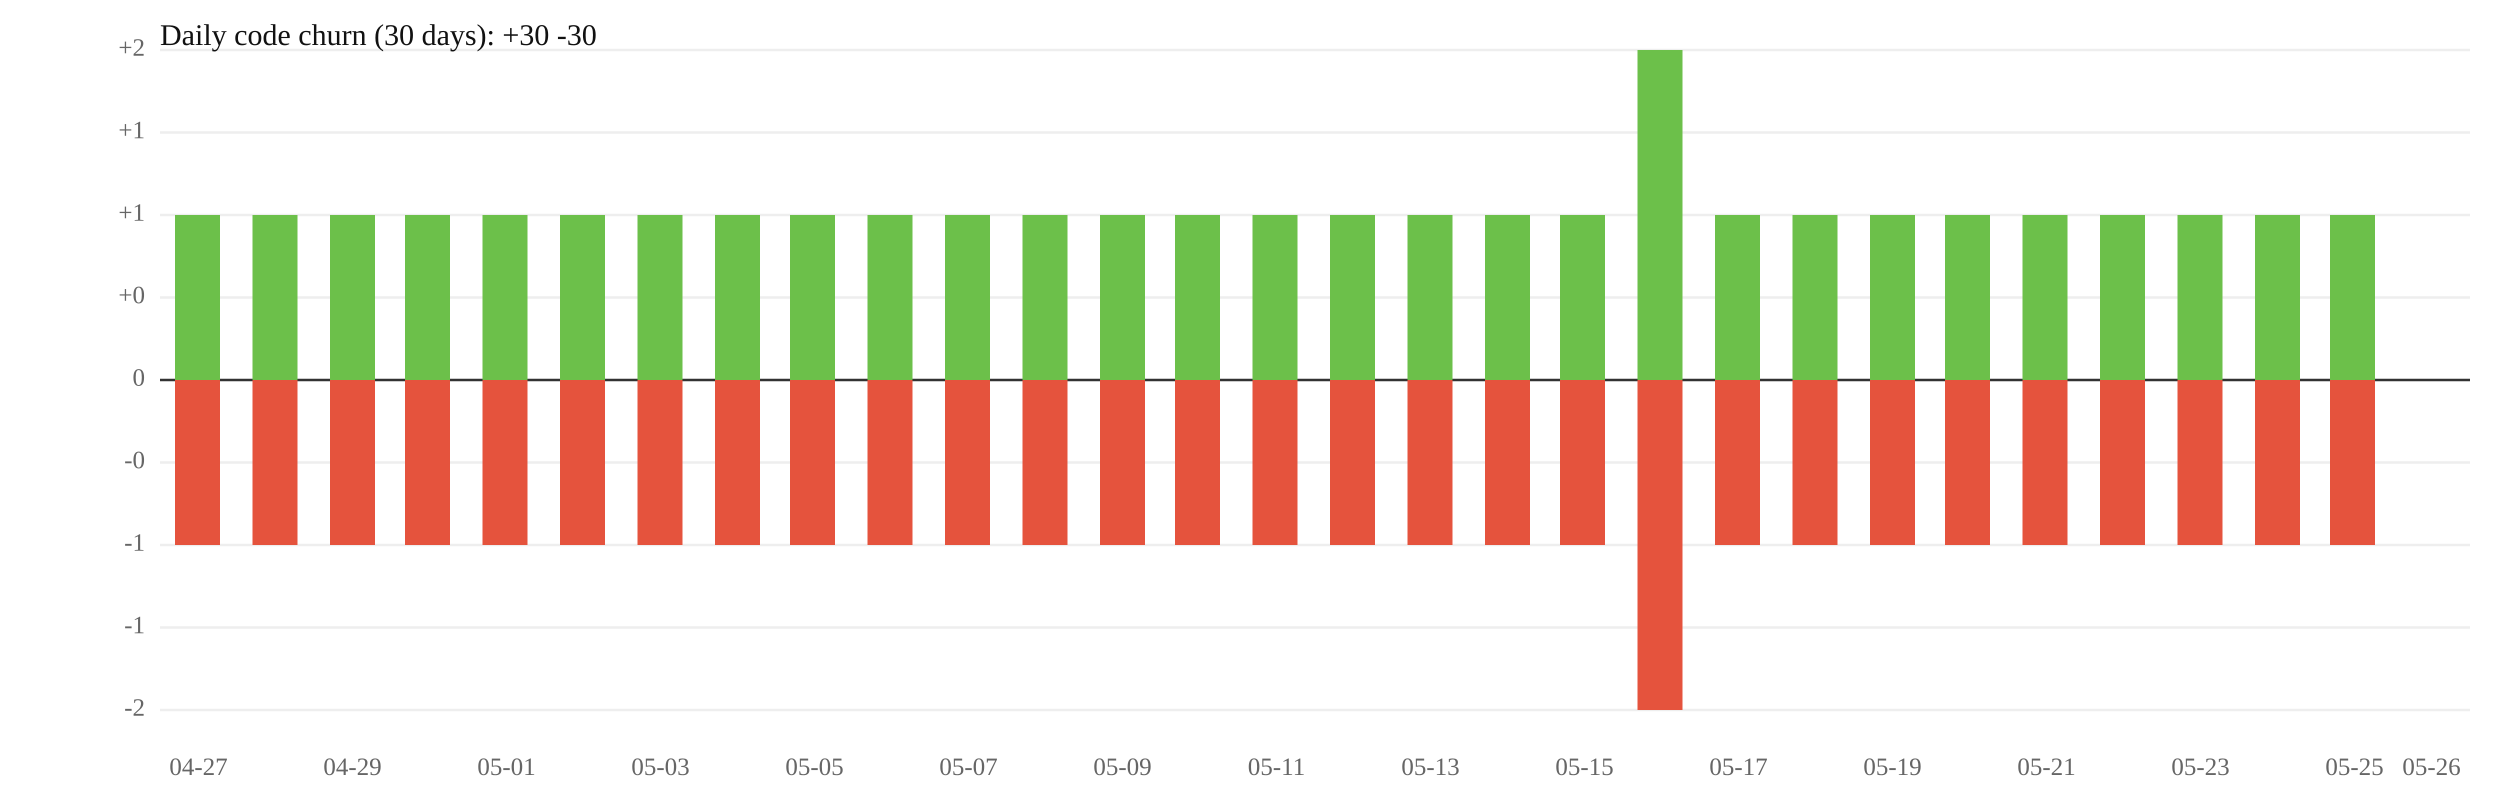
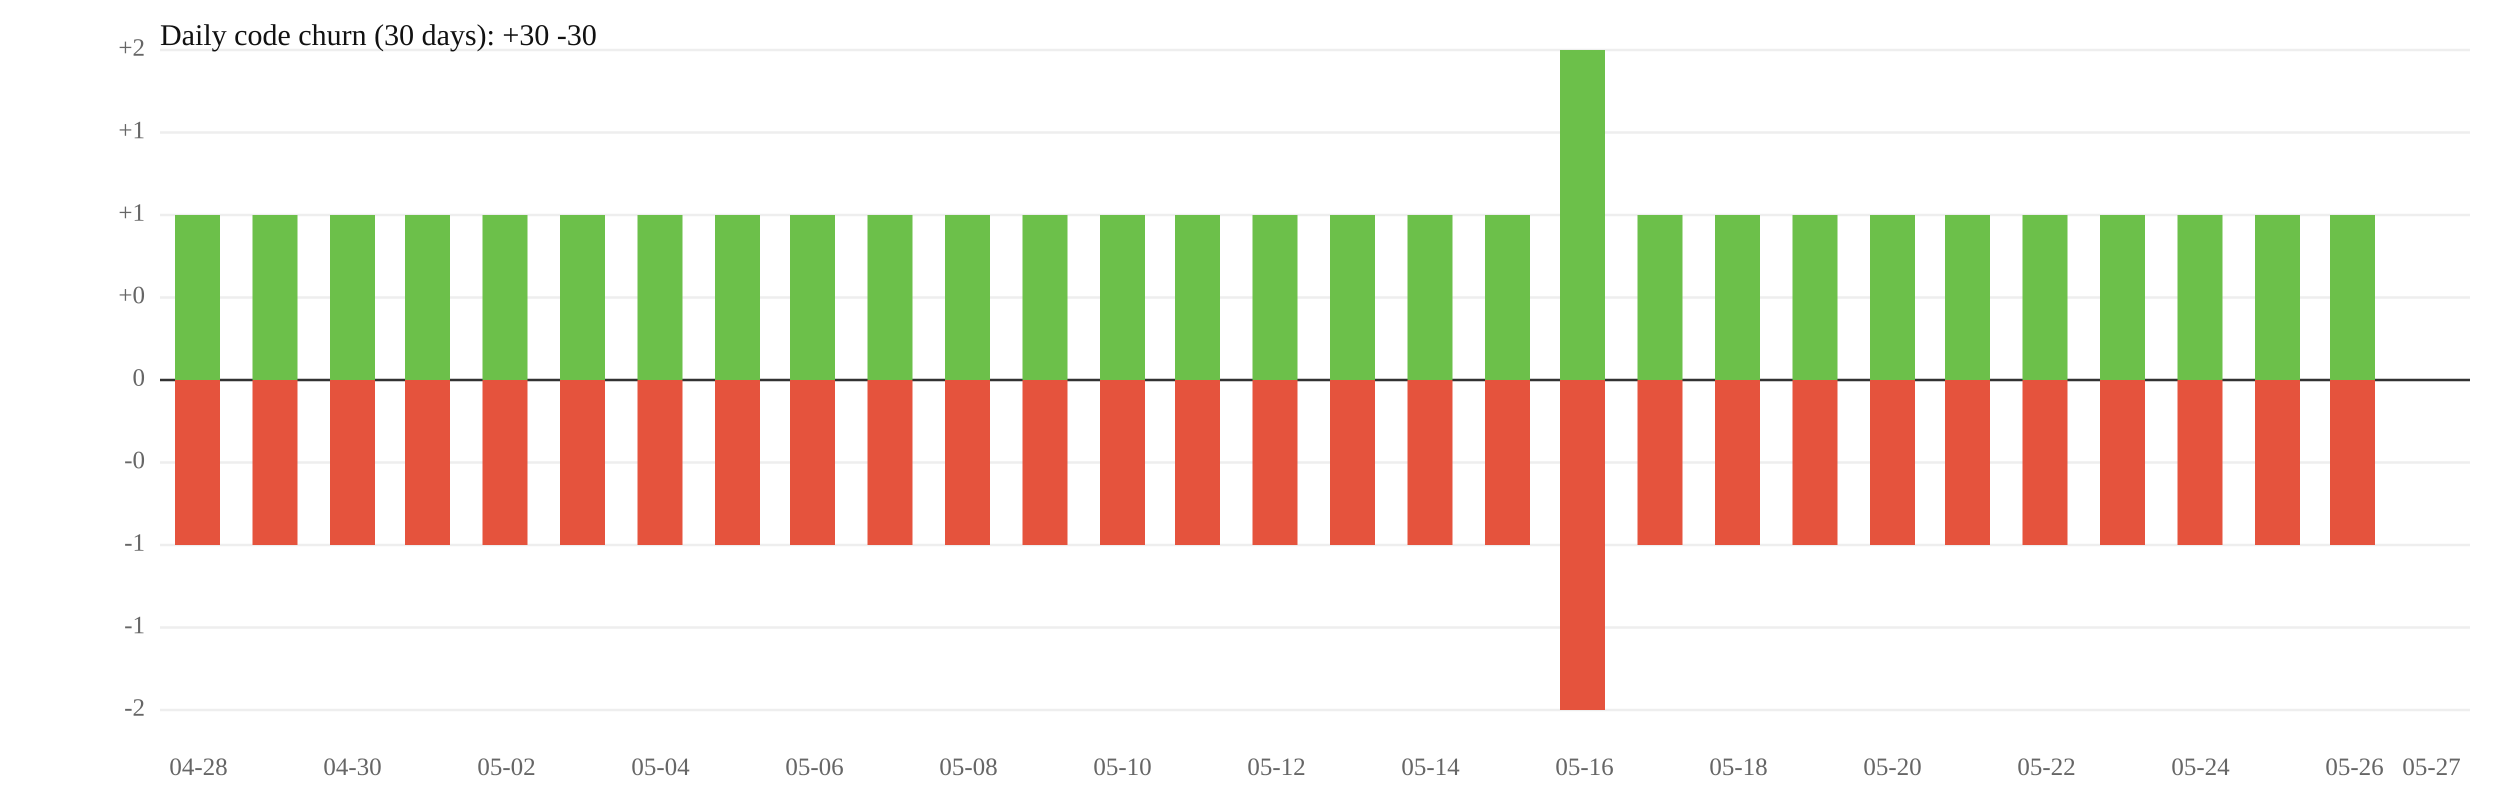
<svg xmlns="http://www.w3.org/2000/svg" width="1000" height="320" viewBox="0 0 1000 320">
  <rect width="100%" height="100%" fill="white" />
  <line x1="64" y1="119" x2="988" y2="119" stroke="#eee" />
  <line x1="64" y1="185" x2="988" y2="185" stroke="#eee" />
  <text x="58" y="119" font-size="10" text-anchor="end" dominant-baseline="middle" fill="#666">+0</text>
  <text x="58" y="185" font-size="10" text-anchor="end" dominant-baseline="middle" fill="#666">-0</text>
  <line x1="64" y1="86" x2="988" y2="86" stroke="#eee" />
  <line x1="64" y1="218" x2="988" y2="218" stroke="#eee" />
  <text x="58" y="86" font-size="10" text-anchor="end" dominant-baseline="middle" fill="#666">+1</text>
  <text x="58" y="218" font-size="10" text-anchor="end" dominant-baseline="middle" fill="#666">-1</text>
  <line x1="64" y1="53" x2="988" y2="53" stroke="#eee" />
  <line x1="64" y1="251" x2="988" y2="251" stroke="#eee" />
  <text x="58" y="53" font-size="10" text-anchor="end" dominant-baseline="middle" fill="#666">+1</text>
  <text x="58" y="251" font-size="10" text-anchor="end" dominant-baseline="middle" fill="#666">-1</text>
  <line x1="64" y1="20" x2="988" y2="20" stroke="#eee" />
  <line x1="64" y1="284" x2="988" y2="284" stroke="#eee" />
  <text x="58" y="20" font-size="10" text-anchor="end" dominant-baseline="middle" fill="#666">+2</text>
  <text x="58" y="284" font-size="10" text-anchor="end" dominant-baseline="middle" fill="#666">-2</text>
  <line x1="64" y1="152" x2="988" y2="152" stroke="#333" />
  <text x="58" y="152" font-size="10" text-anchor="end" dominant-baseline="middle" fill="#666">0</text>
  <rect x="70" y="86" width="18" height="66" fill="#6cc04a" />
  <rect x="70" y="152" width="18" height="66" fill="#e5533d" />
  <rect x="101" y="86" width="18" height="66" fill="#6cc04a" />
  <rect x="101" y="152" width="18" height="66" fill="#e5533d" />
  <rect x="132" y="86" width="18" height="66" fill="#6cc04a" />
  <rect x="132" y="152" width="18" height="66" fill="#e5533d" />
  <rect x="162" y="86" width="18" height="66" fill="#6cc04a" />
  <rect x="162" y="152" width="18" height="66" fill="#e5533d" />
  <rect x="193" y="86" width="18" height="66" fill="#6cc04a" />
  <rect x="193" y="152" width="18" height="66" fill="#e5533d" />
  <rect x="224" y="86" width="18" height="66" fill="#6cc04a" />
  <rect x="224" y="152" width="18" height="66" fill="#e5533d" />
  <rect x="255" y="86" width="18" height="66" fill="#6cc04a" />
  <rect x="255" y="152" width="18" height="66" fill="#e5533d" />
  <rect x="286" y="86" width="18" height="66" fill="#6cc04a" />
  <rect x="286" y="152" width="18" height="66" fill="#e5533d" />
  <rect x="316" y="86" width="18" height="66" fill="#6cc04a" />
  <rect x="316" y="152" width="18" height="66" fill="#e5533d" />
  <rect x="347" y="86" width="18" height="66" fill="#6cc04a" />
  <rect x="347" y="152" width="18" height="66" fill="#e5533d" />
  <rect x="378" y="86" width="18" height="66" fill="#6cc04a" />
  <rect x="378" y="152" width="18" height="66" fill="#e5533d" />
  <rect x="409" y="86" width="18" height="66" fill="#6cc04a" />
  <rect x="409" y="152" width="18" height="66" fill="#e5533d" />
  <rect x="440" y="86" width="18" height="66" fill="#6cc04a" />
  <rect x="440" y="152" width="18" height="66" fill="#e5533d" />
  <rect x="470" y="86" width="18" height="66" fill="#6cc04a" />
  <rect x="470" y="152" width="18" height="66" fill="#e5533d" />
  <rect x="501" y="86" width="18" height="66" fill="#6cc04a" />
  <rect x="501" y="152" width="18" height="66" fill="#e5533d" />
  <rect x="532" y="86" width="18" height="66" fill="#6cc04a" />
  <rect x="532" y="152" width="18" height="66" fill="#e5533d" />
  <rect x="563" y="86" width="18" height="66" fill="#6cc04a" />
  <rect x="563" y="152" width="18" height="66" fill="#e5533d" />
  <rect x="594" y="86" width="18" height="66" fill="#6cc04a" />
  <rect x="594" y="152" width="18" height="66" fill="#e5533d" />
-   <rect x="624" y="86" width="18" height="66" fill="#6cc04a" />
-   <rect x="624" y="152" width="18" height="66" fill="#e5533d" />
-   <rect x="655" y="20" width="18" height="132" fill="#6cc04a" />
-   <rect x="655" y="152" width="18" height="132" fill="#e5533d" />
+   <rect x="624" y="20" width="18" height="132" fill="#6cc04a" />
+   <rect x="624" y="152" width="18" height="132" fill="#e5533d" />
+   <rect x="655" y="86" width="18" height="66" fill="#6cc04a" />
+   <rect x="655" y="152" width="18" height="66" fill="#e5533d" />
  <rect x="686" y="86" width="18" height="66" fill="#6cc04a" />
  <rect x="686" y="152" width="18" height="66" fill="#e5533d" />
  <rect x="717" y="86" width="18" height="66" fill="#6cc04a" />
  <rect x="717" y="152" width="18" height="66" fill="#e5533d" />
  <rect x="748" y="86" width="18" height="66" fill="#6cc04a" />
  <rect x="748" y="152" width="18" height="66" fill="#e5533d" />
  <rect x="778" y="86" width="18" height="66" fill="#6cc04a" />
  <rect x="778" y="152" width="18" height="66" fill="#e5533d" />
  <rect x="809" y="86" width="18" height="66" fill="#6cc04a" />
  <rect x="809" y="152" width="18" height="66" fill="#e5533d" />
  <rect x="840" y="86" width="18" height="66" fill="#6cc04a" />
  <rect x="840" y="152" width="18" height="66" fill="#e5533d" />
  <rect x="871" y="86" width="18" height="66" fill="#6cc04a" />
  <rect x="871" y="152" width="18" height="66" fill="#e5533d" />
  <rect x="902" y="86" width="18" height="66" fill="#6cc04a" />
  <rect x="902" y="152" width="18" height="66" fill="#e5533d" />
  <rect x="932" y="86" width="18" height="66" fill="#6cc04a" />
  <rect x="932" y="152" width="18" height="66" fill="#e5533d" />
-   <text x="79.4" y="310" font-size="10" text-anchor="middle" fill="#666">04-27</text>
-   <text x="141.0" y="310" font-size="10" text-anchor="middle" fill="#666">04-29</text>
-   <text x="202.6" y="310" font-size="10" text-anchor="middle" fill="#666">05-01</text>
-   <text x="264.2" y="310" font-size="10" text-anchor="middle" fill="#666">05-03</text>
-   <text x="325.8" y="310" font-size="10" text-anchor="middle" fill="#666">05-05</text>
-   <text x="387.4" y="310" font-size="10" text-anchor="middle" fill="#666">05-07</text>
-   <text x="449.0" y="310" font-size="10" text-anchor="middle" fill="#666">05-09</text>
-   <text x="510.6" y="310" font-size="10" text-anchor="middle" fill="#666">05-11</text>
-   <text x="572.2" y="310" font-size="10" text-anchor="middle" fill="#666">05-13</text>
-   <text x="633.8" y="310" font-size="10" text-anchor="middle" fill="#666">05-15</text>
-   <text x="695.4" y="310" font-size="10" text-anchor="middle" fill="#666">05-17</text>
-   <text x="757.0" y="310" font-size="10" text-anchor="middle" fill="#666">05-19</text>
-   <text x="818.6" y="310" font-size="10" text-anchor="middle" fill="#666">05-21</text>
-   <text x="880.2" y="310" font-size="10" text-anchor="middle" fill="#666">05-23</text>
-   <text x="941.8" y="310" font-size="10" text-anchor="middle" fill="#666">05-25</text>
-   <text x="972.6" y="310" font-size="10" text-anchor="middle" fill="#666">05-26</text>
+   <text x="79.4" y="310" font-size="10" text-anchor="middle" fill="#666">04-28</text>
+   <text x="141.0" y="310" font-size="10" text-anchor="middle" fill="#666">04-30</text>
+   <text x="202.6" y="310" font-size="10" text-anchor="middle" fill="#666">05-02</text>
+   <text x="264.2" y="310" font-size="10" text-anchor="middle" fill="#666">05-04</text>
+   <text x="325.8" y="310" font-size="10" text-anchor="middle" fill="#666">05-06</text>
+   <text x="387.4" y="310" font-size="10" text-anchor="middle" fill="#666">05-08</text>
+   <text x="449.0" y="310" font-size="10" text-anchor="middle" fill="#666">05-10</text>
+   <text x="510.6" y="310" font-size="10" text-anchor="middle" fill="#666">05-12</text>
+   <text x="572.2" y="310" font-size="10" text-anchor="middle" fill="#666">05-14</text>
+   <text x="633.8" y="310" font-size="10" text-anchor="middle" fill="#666">05-16</text>
+   <text x="695.4" y="310" font-size="10" text-anchor="middle" fill="#666">05-18</text>
+   <text x="757.0" y="310" font-size="10" text-anchor="middle" fill="#666">05-20</text>
+   <text x="818.6" y="310" font-size="10" text-anchor="middle" fill="#666">05-22</text>
+   <text x="880.2" y="310" font-size="10" text-anchor="middle" fill="#666">05-24</text>
+   <text x="941.8" y="310" font-size="10" text-anchor="middle" fill="#666">05-26</text>
+   <text x="972.6" y="310" font-size="10" text-anchor="middle" fill="#666">05-27</text>
  <text x="64" y="18" font-size="12" fill="#111">Daily code churn (30 days): +30  -30</text>
</svg>
